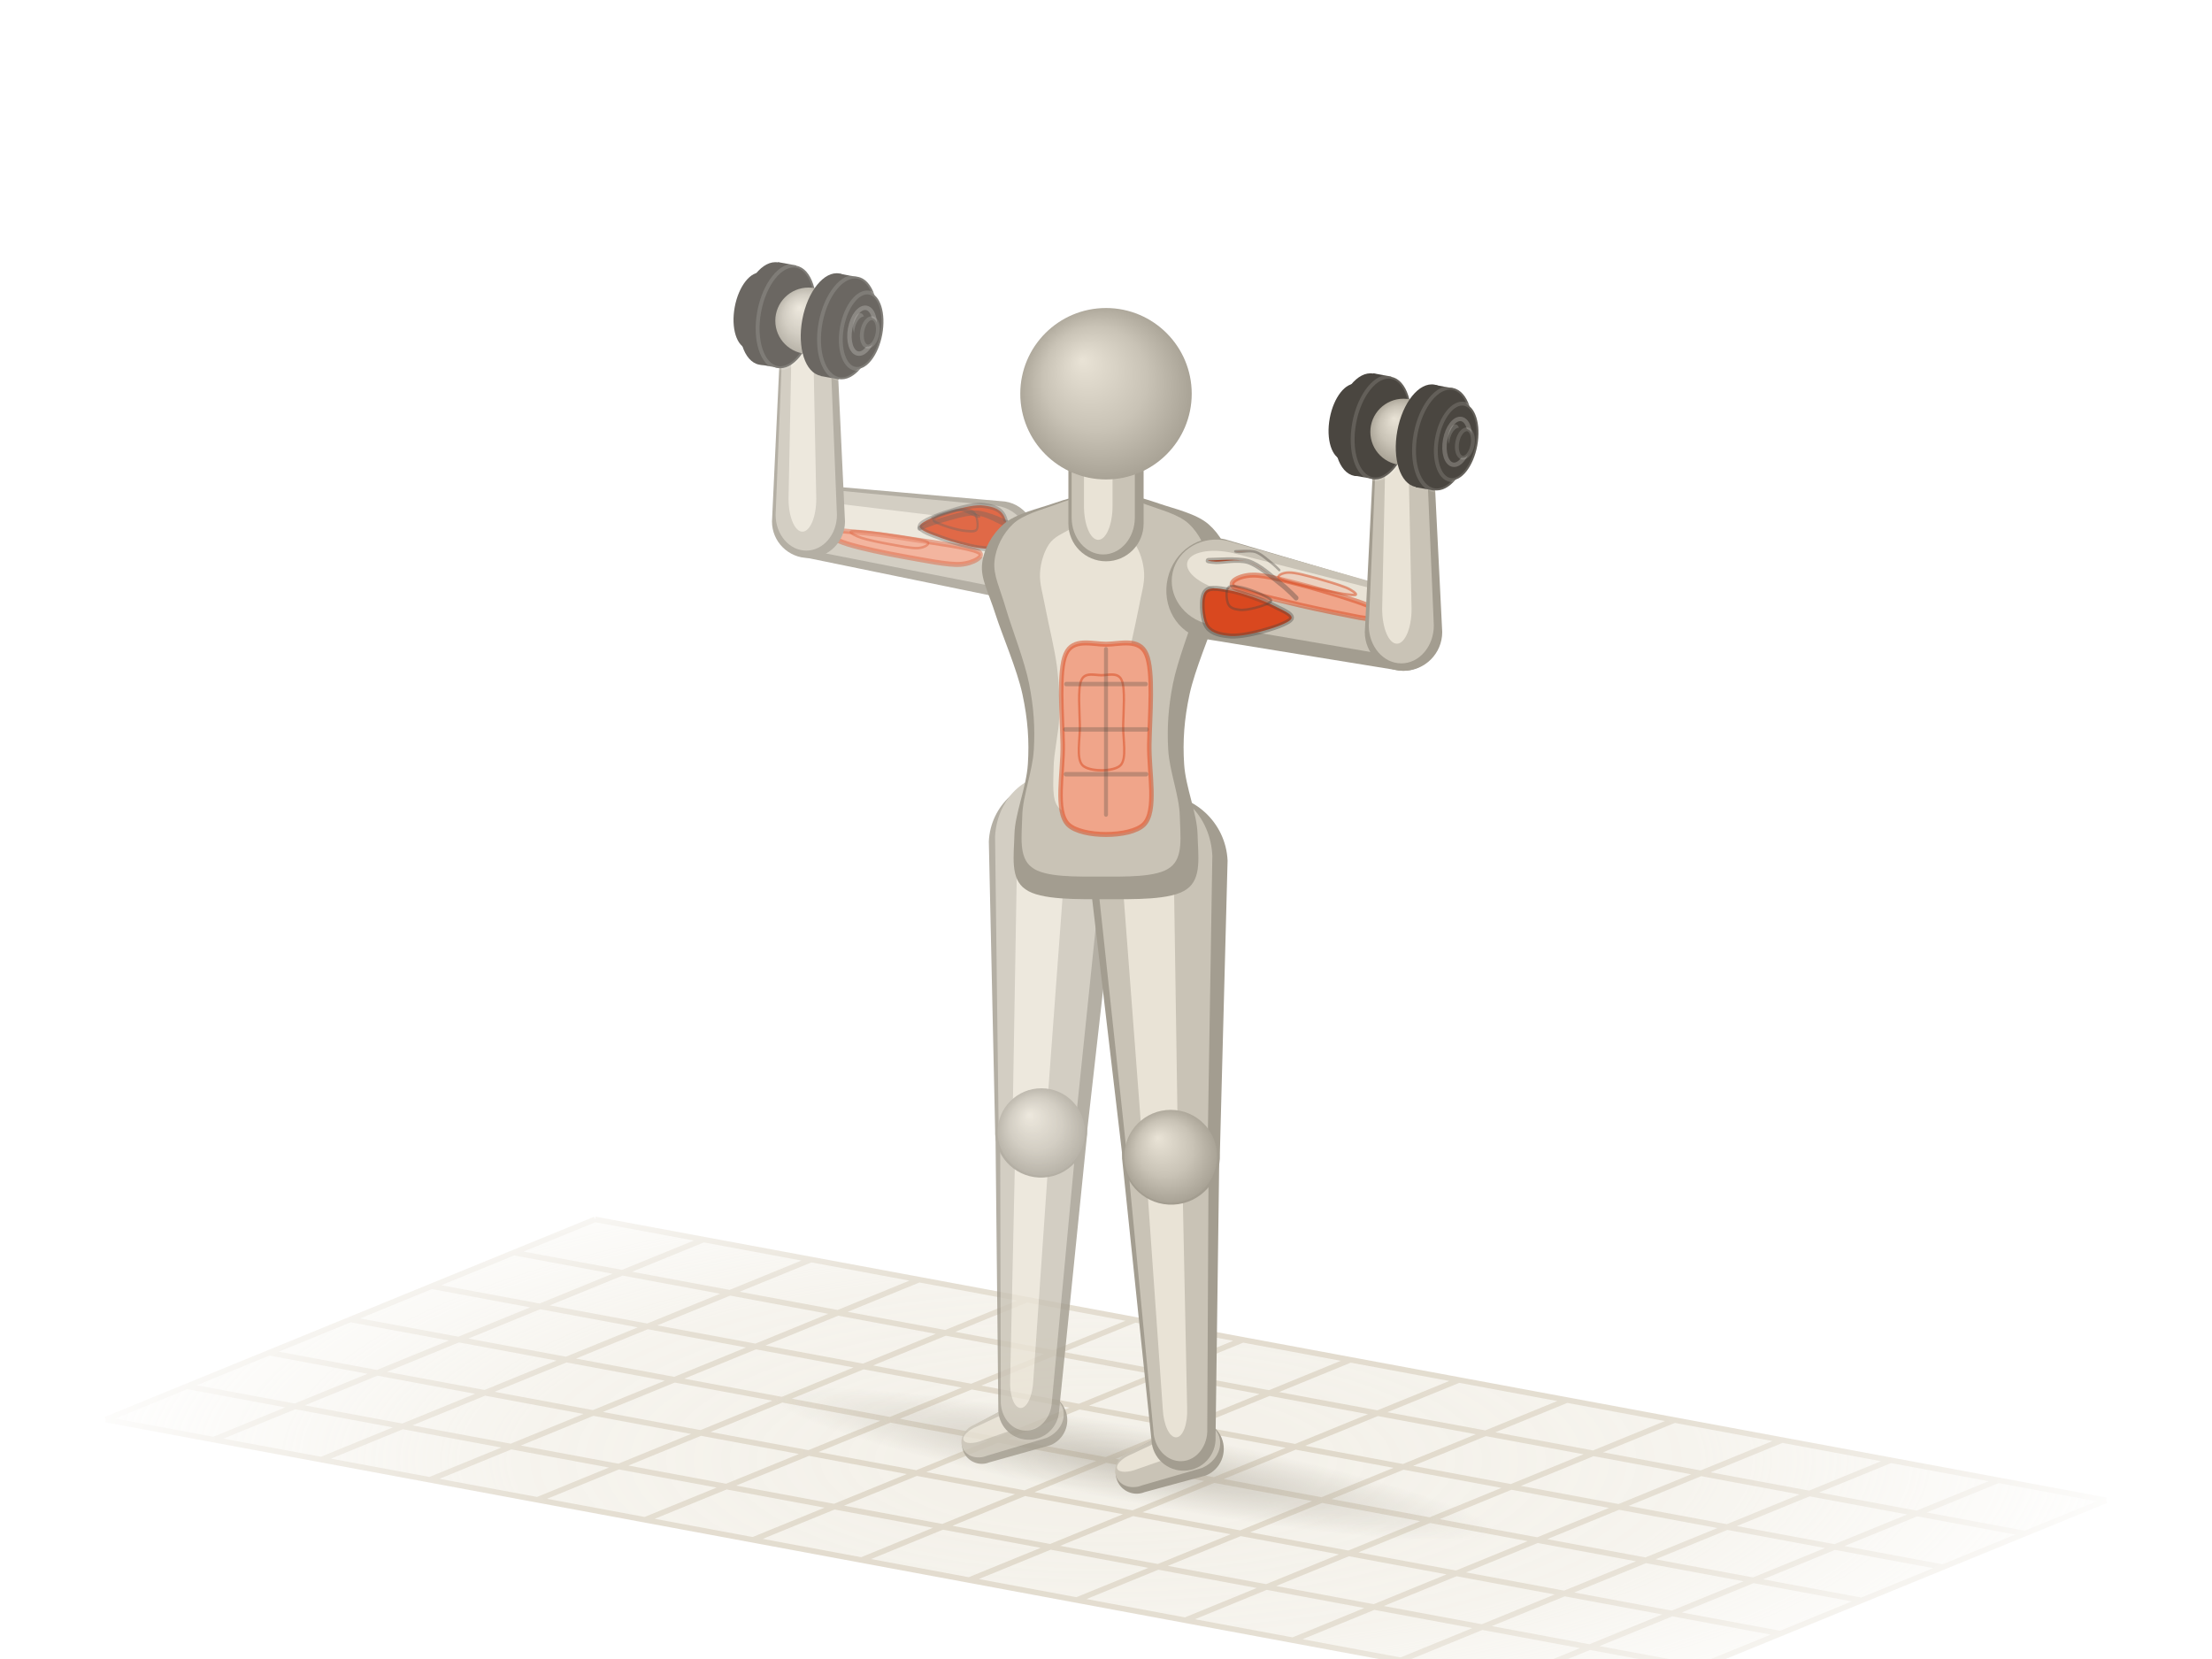
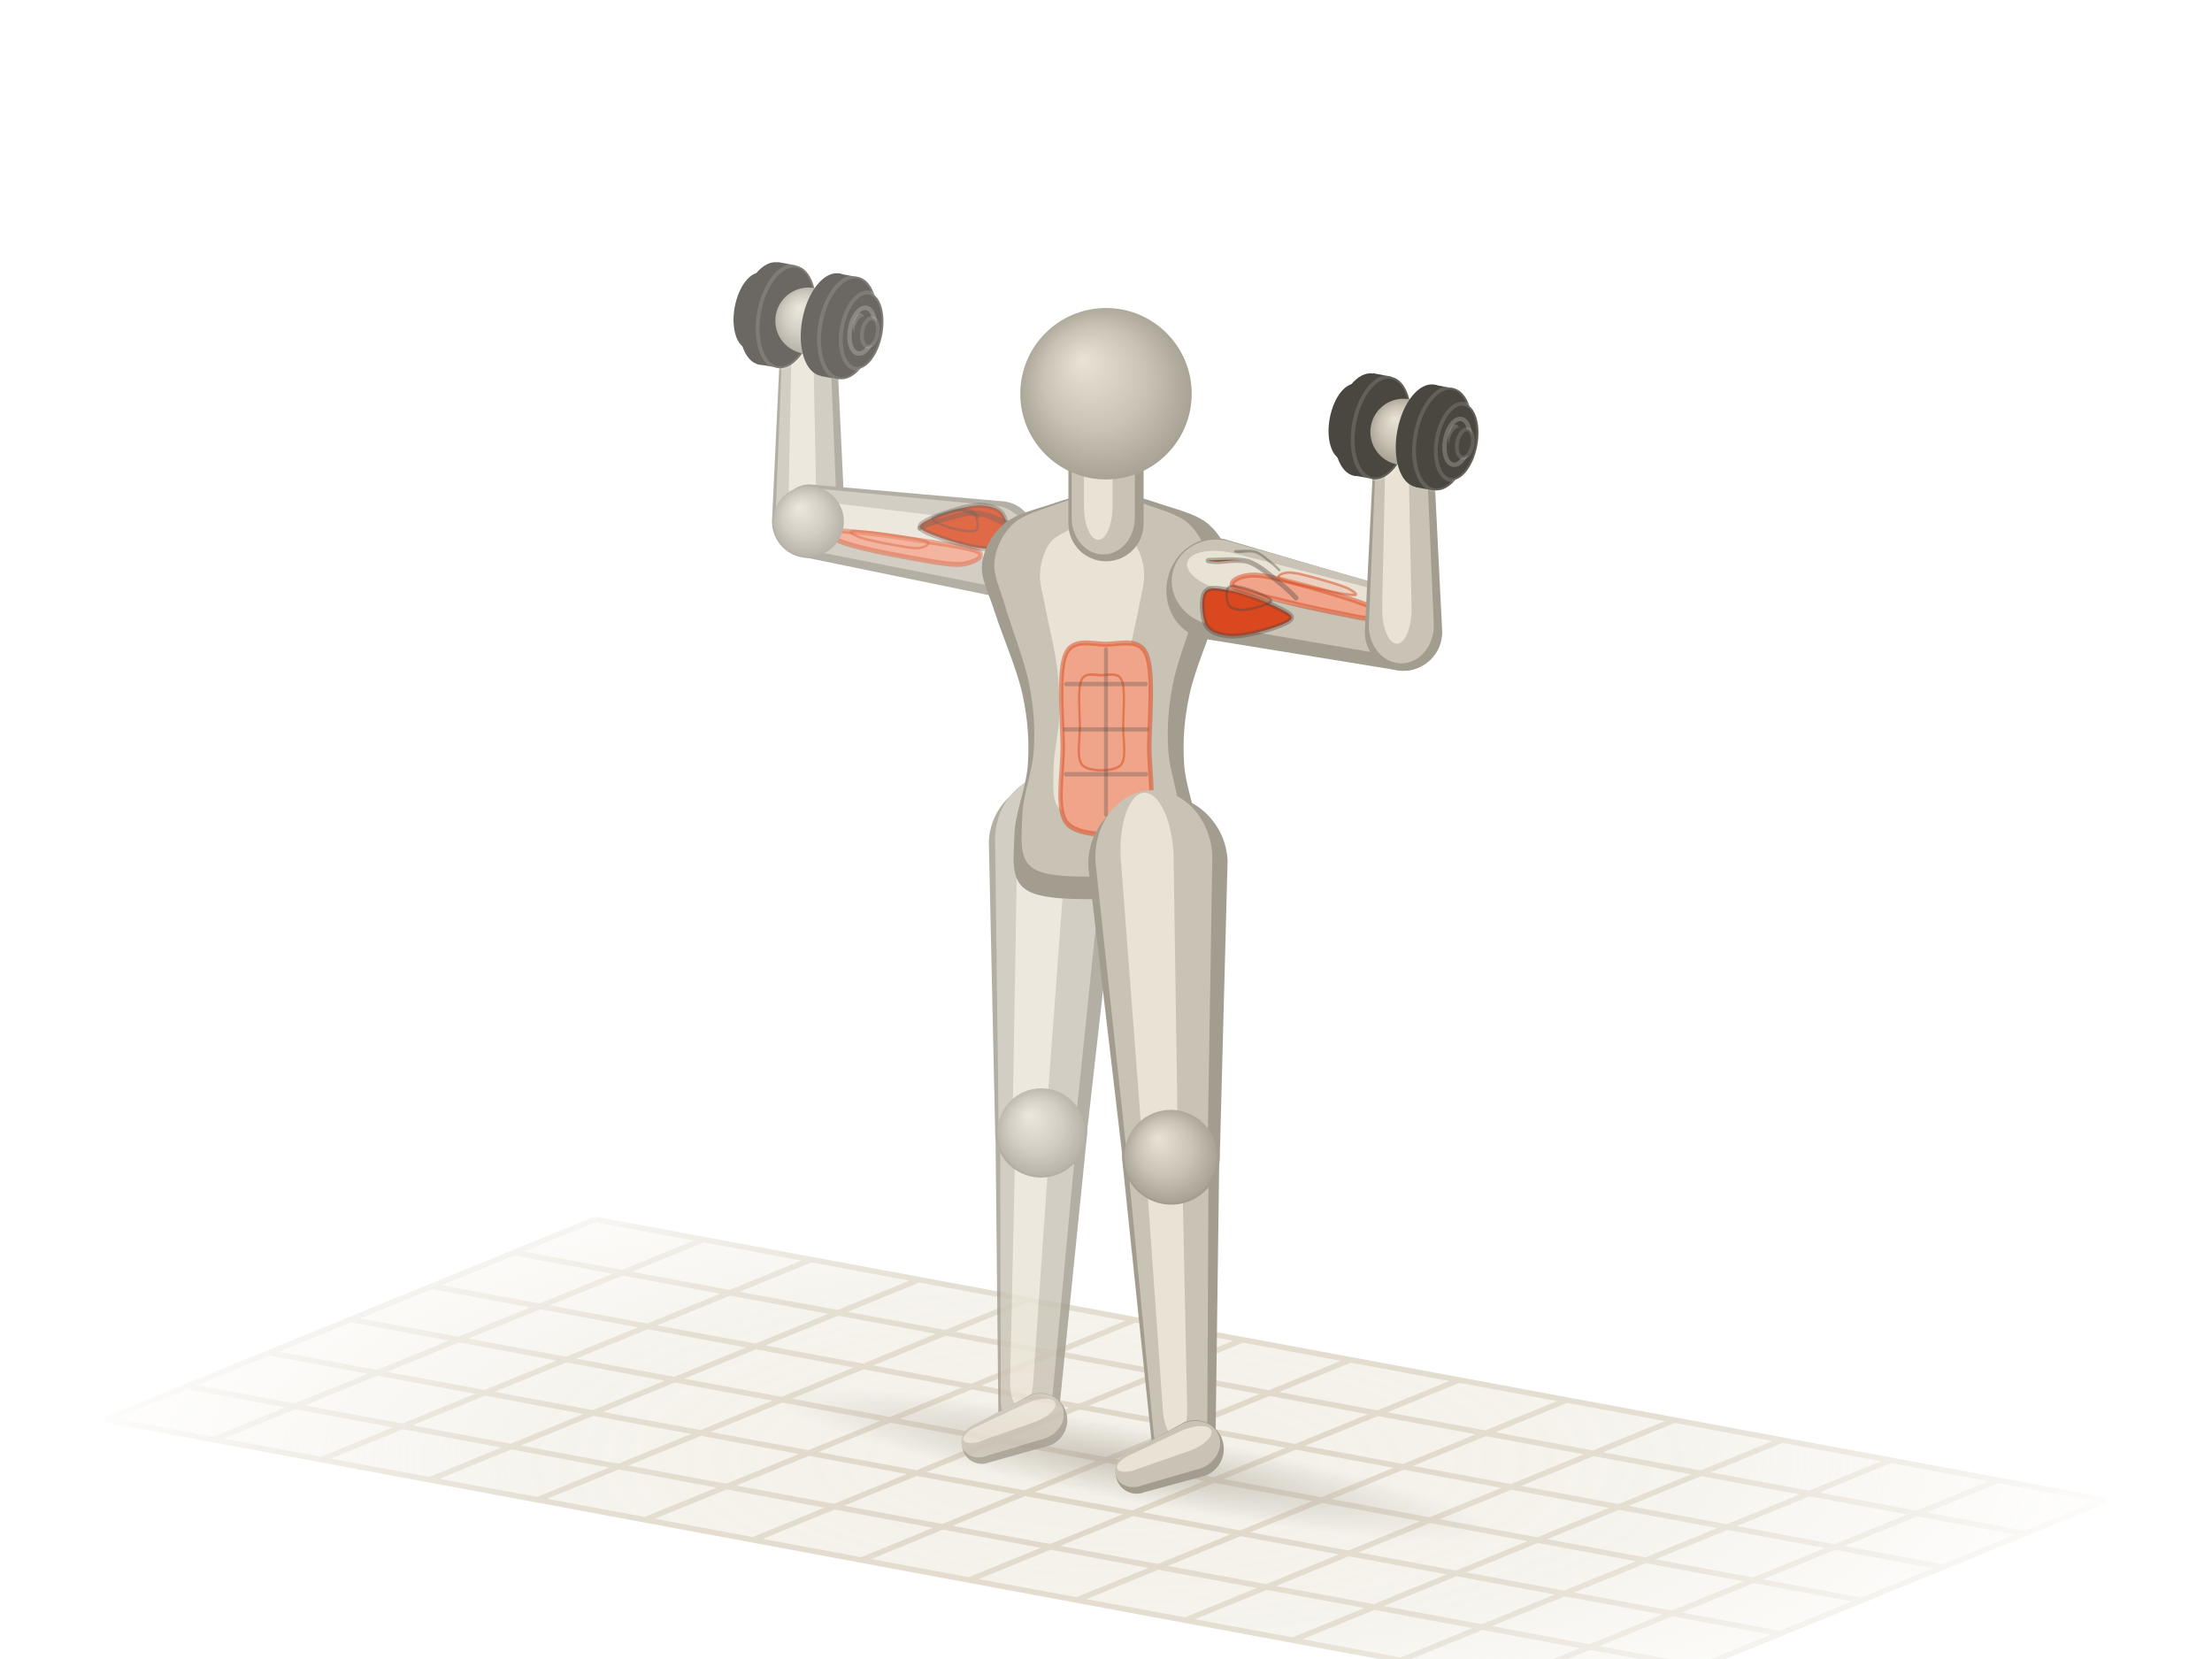
<svg xmlns="http://www.w3.org/2000/svg" viewBox="0 0 400 300">
  <defs>
    <radialGradient id="ak-sph" cx=".5" cy=".5" r=".55" fx=".36" fy=".3">
      <stop offset="0" stop-color="#e9e3d6" />
      <stop offset=".55" stop-color="#c9c3b6" />
      <stop offset="1" stop-color="#a39d90" />
    </radialGradient>
    <path id="aks0" d="M-8.1 0C-8.1 5.4 -8.3 13.2 -6.3 16.2C-4.4 19.3 -0.2 18.5 3.6 18.4C7.4 18.3 12.1 16 16.3 15.7C20.5 15.4 24.4 15.7 29 16.8C33.5 17.9 39.5 20.8 43.4 22.2C47.4 23.6 49.8 25.2 52.5 24.9C55.2 24.6 57.9 22.9 59.7 20.6C61.6 18.2 62.5 13.7 63.4 10.8C64.3 7.9 64.9 5.6 65.2 3.2C65.5 0.9 65.5 -0.9 65.2 -3.2C64.9 -5.6 64.3 -7.9 63.4 -10.8C62.5 -13.7 61.6 -18.2 59.7 -20.6C57.9 -22.9 55.2 -24.6 52.5 -24.9C49.8 -25.2 47.4 -23.6 43.4 -22.2C39.5 -20.8 33.5 -17.9 29 -16.8C24.4 -15.7 20.5 -15.4 16.3 -15.7C12.1 -16 7.4 -18.3 3.6 -18.4C-0.2 -18.5 -4.4 -19.3 -6.3 -16.2C-8.3 -13.2 -8.1 -5.4 -8.1 0Z" />
    <path id="aks2" d="M0 8.6L41.4 6.6A6.6 6.6 0 0 0 41.4 -6.6L0 -8.6A8.6 8.6 0 0 0 0 8.6Z" />
    <path id="aks6" d="M0 6.6L36.2 4.9A4.9 4.9 0 0 0 36.2 -4.9L0 -6.6A6.6 6.6 0 0 0 0 6.6Z" />
    <path id="aks7" d="M0 11.8L52 8.3A8.3 8.3 0 0 0 52 -8.3L0 -11.8A11.8 11.8 0 0 0 0 11.8Z" />
    <path id="aks8" d="M0 8.3L50.2 5.5A5.5 5.5 0 0 0 50.2 -5.5L0 -8.3A8.3 8.3 0 0 0 0 8.3Z" />
    <path id="aks9" d="M0 4.9L11.4 3.6A3.6 3.6 0 0 0 11.4 -3.6L0 -4.9A4.9 4.9 0 0 0 0 4.9Z" />
    <path id="aks10" d="M0 9.2L38 7A7 7 0 0 0 38 -7L0 -9.2A9.2 9.2 0 0 0 0 9.2Z" />
    <path id="aks14" d="M0 7L36.2 5.2A5.2 5.2 0 0 0 36.2 -5.2L0 -7A7 7 0 0 0 0 7Z" />
    <path id="aks15" d="M0 12.6L52.9 8.8A8.8 8.8 0 0 0 52.9 -8.8L0 -12.6A12.6 12.6 0 0 0 0 12.6Z" />
    <path id="aks16" d="M0 8.8L51.1 5.8A5.8 5.8 0 0 0 51.1 -5.8L0 -8.8A8.8 8.8 0 0 0 0 8.8Z" />
    <path id="aks17" d="M0 5.2L11.4 3.8A3.8 3.8 0 0 0 11.4 -3.8L0 -5.2A5.2 5.2 0 0 0 0 5.2Z" />
    <path id="aks18" d="M0 6.8L10.9 6.8A6.8 6.8 0 0 0 10.9 -6.8L0 -6.8A6.8 6.8 0 0 0 0 6.8Z" />
    <g id="akdb19">
      <ellipse cx="-11.1" cy="-2.1" rx="2.6" ry="1.4" transform="rotate(-79.5 -11.1 -2.1)" fill="#4a4640" />
      <path d="M-10.6 -4.7L-9.2 -4.4L-10.2 0.8L-11.6 0.5Z" fill="#4a4640" />
      <ellipse cx="-9.7" cy="-1.8" rx="2.6" ry="1.4" transform="rotate(-79.5 -9.7 -1.8)" fill="#4a4640" stroke="#fffdf8" stroke-opacity=".14" stroke-width=".7" />
      <ellipse cx="-9.7" cy="-1.8" rx="7" ry="3.7" transform="rotate(-79.5 -9.7 -1.8)" fill="#4a4640" />
      <path d="M-8.4 -8.7L-5.9 -8.2L-8.5 5.5L-11 5.1Z" fill="#4a4640" />
      <ellipse cx="-7.2" cy="-1.3" rx="7" ry="3.7" transform="rotate(-79.5 -7.2 -1.3)" fill="#4a4640" stroke="#fffdf8" stroke-opacity=".14" stroke-width=".7" />
      <ellipse cx="-7.2" cy="-1.3" rx="4.2" ry="2.2" transform="rotate(-79.5 -7.2 -1.3)" fill="none" stroke="#fffdf8" stroke-opacity=".22" stroke-width=".8" />
      <ellipse cx="-7.8" cy="-2.6" rx="2" ry="1" transform="rotate(-79.5 -7.8 -2.6)" fill="#fffdf8" fill-opacity=".16" />
      <ellipse cx="-7.2" cy="-1.3" rx="9.4" ry="5.1" transform="rotate(-79.5 -7.2 -1.3)" fill="#4a4640" />
      <path d="M-5.5 -10.6L-2.2 -10L-5.6 8.5L-8.9 7.9Z" fill="#4a4640" />
      <ellipse cx="-3.9" cy="-0.7" rx="9.4" ry="5.1" transform="rotate(-79.5 -3.9 -0.7)" fill="#4a4640" stroke="#fffdf8" stroke-opacity=".14" stroke-width=".7" />
      <path d="M-5.1 1.3L4.3 3A2.2 2.2 0 0 0 5.1 -1.3L-4.3 -3A2.2 2.2 0 0 0 -5.1 1.3Z" fill="#4a4640" />
      <path d="M-5.2 -0.8L4.2 0.9A0.8 0.8 0 0 0 4.5 -0.6L-4.9 -2.3A0.8 0.8 0 0 0 -5.2 -0.8Z" fill="#fffdf8" fill-opacity=".22" />
    </g>
    <g id="akdb20">
      <ellipse cx="3.9" cy="0.7" rx="9.4" ry="5.1" transform="rotate(-79.5 3.9 0.7)" fill="#4a4640" />
      <path d="M5.6 -8.5L8.9 -7.9L5.5 10.6L2.2 10Z" fill="#4a4640" />
      <ellipse cx="7.2" cy="1.3" rx="9.4" ry="5.1" transform="rotate(-79.5 7.2 1.3)" fill="#4a4640" stroke="#fffdf8" stroke-opacity=".14" stroke-width=".7" />
      <ellipse cx="7.2" cy="1.3" rx="7" ry="3.7" transform="rotate(-79.5 7.2 1.3)" fill="#4a4640" />
      <path d="M8.5 -5.5L11 -5.1L8.4 8.7L5.9 8.2Z" fill="#4a4640" />
      <ellipse cx="9.7" cy="1.8" rx="7" ry="3.7" transform="rotate(-79.5 9.7 1.8)" fill="#4a4640" stroke="#fffdf8" stroke-opacity=".14" stroke-width=".7" />
      <ellipse cx="9.7" cy="1.8" rx="4.2" ry="2.2" transform="rotate(-79.5 9.7 1.8)" fill="none" stroke="#fffdf8" stroke-opacity=".22" stroke-width=".8" />
      <ellipse cx="9.1" cy="0.6" rx="2" ry="1" transform="rotate(-79.5 9.1 0.6)" fill="#fffdf8" fill-opacity=".16" />
      <ellipse cx="9.7" cy="1.8" rx="2.6" ry="1.4" transform="rotate(-79.5 9.7 1.8)" fill="#4a4640" />
      <path d="M10.2 -0.8L11.6 -0.5L10.6 4.7L9.2 4.4Z" fill="#4a4640" />
      <ellipse cx="11.1" cy="2.1" rx="2.6" ry="1.4" transform="rotate(-79.5 11.1 2.1)" fill="#4a4640" stroke="#fffdf8" stroke-opacity=".14" stroke-width=".7" />
    </g>
    <radialGradient id="ak-fade" gradientUnits="userSpaceOnUse" cx="200" cy="264" r="190" gradientTransform="translate(200 264) scale(1 .32) translate(-200 -264)">
      <stop offset="0" stop-color="#fff" />
      <stop offset=".55" stop-color="#fff" stop-opacity=".75" />
      <stop offset="1" stop-color="#fff" stop-opacity="0" />
    </radialGradient>
    <mask id="ak-gm" maskUnits="userSpaceOnUse" x="0" y="0" width="400" height="300">
      <rect width="400" height="300" fill="url(#ak-fade)" />
    </mask>
    <radialGradient id="ak-shd">
      <stop offset="0" stop-color="#a39d90" stop-opacity=".5" />
      <stop offset=".55" stop-color="#a39d90" stop-opacity=".22" />
      <stop offset="1" stop-color="#a39d90" stop-opacity="0" />
    </radialGradient>
  </defs>
  <g mask="url(#ak-gm)">
    <path d="M107.6 220.5L380.9 271.3L292.4 307.5L19.1 256.7Z" fill="#efeadf" fill-opacity=".7" />
    <path d="M107.6 220.5L19.1 256.7M127.1 224.2L38.7 260.3M146.6 227.8L58.2 263.9M166.2 231.4L77.7 267.6M185.7 235L97.2 271.2M205.2 238.7L116.7 274.8M224.7 242.3L136.3 278.4M244.2 245.9L155.8 282.1M263.7 249.6L175.3 285.7M283.3 253.2L194.8 289.3M302.8 256.8L214.3 293M322.3 260.4L233.8 296.6M341.8 264.1L253.4 300.2M361.3 267.7L272.9 303.8M380.9 271.3L292.4 307.5M107.6 220.5L380.9 271.3M92.9 226.5L366.1 277.3M78.1 232.6L351.4 283.4M63.4 238.6L336.6 289.4M48.6 244.6L321.9 295.4M33.9 250.7L307.1 301.5M19.1 256.7L292.4 307.5" fill="none" stroke="#ddd5c5" stroke-width="1" />
  </g>
  <g transform="rotate(10.5)">
    <ellipse fill="url(#ak-shd)" cx="249.7" cy="223" rx="65.9" ry="6.9">
      <animate attributeName="rx" values="65.9;65.9;65.6;63.8;58.9;51.6;44.8;40.7;39.4;40.7;44.8;51.6;58.9;63.8;65.6;65.9;65.9" dur="2.8s" repeatCount="indefinite" />
    </ellipse>
  </g>
  <g opacity=".82">
-     <g transform="translate(188.1 256.8) rotate(157.8)">
-       <use href="#aks9" fill="#a39d90" />
-       <use href="#aks9" fill="#c9c3b6" transform="matrix(0.98 0 0 0.84 0.2 0.7)" />
-       <use href="#aks9" fill="#e9e3d6" transform="matrix(0.9 0 0 0.38 0.7 1.9)" />
+     <g transform="translate(146.2 94.3) rotate(-90)">
+       <animateTransform attributeName="transform" type="translate" values="146.2 94.3;146.1 92.7;146.4 87.8;148.2 79.6;153 70.2;160.2 63.3;166.9 60.2;170.9 59.2;172.2 59.1;170.9 59.2;166.9 60.2;160.2 63.3;153 70.2;148.2 79.6;146.4 87.8;146.1 92.7;146.2 94.3" dur="2.8s" repeatCount="indefinite" />
+       <animateTransform attributeName="transform" type="rotate" values="-90;-90;-90;-90;-90;-90;-90;-90;-90;-90;-90;-90;-90;-90;-90;-90;-90" additive="sum" dur="2.8s" repeatCount="indefinite" />
+       <use href="#aks6" fill="#a39d90" />
+       <use href="#aks6" fill="#c9c3b6" transform="matrix(0.98 0 0 0.84 1.2 -0.4)" />
+       <use href="#aks6" fill="#e9e3d6" transform="matrix(0.9 0 0 0.38 4.1 -1.1)" />
    </g>
-     <g transform="translate(188.3 204.7) rotate(92.6)">
-       <use href="#aks8" fill="#a39d90" />
-       <use href="#aks8" fill="#c9c3b6" transform="matrix(0.98 0 0 0.84 -0.5 0.5)" />
-       <use href="#aks8" fill="#e9e3d6" transform="matrix(0.9 0 0 0.38 -0.1 1.5)" />
-     </g>
-     <g transform="translate(190.6 152.7) rotate(92.6)">
-       <use href="#aks7" fill="#a39d90" />
-       <use href="#aks7" fill="#c9c3b6" transform="matrix(0.98 0 0 0.84 -0.9 0.8)" />
-       <use href="#aks7" fill="#e9e3d6" transform="matrix(0.9 0 0 0.38 -1.3 2.2)" />
-     </g>
-     <g transform="translate(188.3 204.7)">
-       <circle r="7.9" fill="url(#ak-sph)" />
+     <g transform="translate(146.2 58)">
+       <animateTransform attributeName="transform" type="translate" values="146.2 58;146.1 56.5;146.4 51.6;148.2 43.3;153 34;160.2 27.1;166.9 23.9;170.9 23;172.2 22.8;170.9 23;166.9 23.9;160.2 27.1;153 34;148.2 43.3;146.4 51.6;146.1 56.5;146.2 58" dur="2.8s" repeatCount="indefinite" />
+       <use href="#akdb19" />
+       <circle r="6" fill="url(#ak-sph)" />
+       <use href="#akdb20" />
    </g>
    <g transform="translate(180.5 99.2) rotate(-171.7) scale(0.84 1)">
      <animateTransform attributeName="transform" type="translate" values="180.5 99.2;180.5 99.2;180.5 99.2;180.5 99.2;180.5 99.2;180.5 99.2;180.5 99.2;180.5 99.2;180.5 99.2;180.5 99.2;180.5 99.2;180.5 99.2;180.5 99.2;180.5 99.2;180.5 99.2;180.5 99.2;180.5 99.2" dur="2.8s" repeatCount="indefinite" />
      <animateTransform attributeName="transform" type="rotate" values="-171.7;-169.3;-161.4;-148.6;-133.3;-119.4;-109.2;-103.4;-101.7;-103.4;-109.2;-119.4;-133.3;-148.6;-161.4;-169.3;-171.7" additive="sum" dur="2.8s" repeatCount="indefinite" />
      <animateTransform attributeName="transform" type="scale" values="0.84 1;0.84 1;0.87 1;0.91 1;0.97 1;1 1;1 1;0.99 1;0.99 1;0.99 1;1 1;1 1;0.97 1;0.91 1;0.87 1;0.84 1;0.84 1" additive="sum" dur="2.8s" repeatCount="indefinite" />
      <use href="#aks2" fill="#a39d90" />
      <use href="#aks2" fill="#c9c3b6" transform="matrix(0.98 0 0 0.84 1.6 0.4)" />
      <use href="#aks2" fill="#e9e3d6" transform="matrix(0.9 0 0 0.38 5.2 1.2)" />
      <path id="akm3" d="M4.1 -1.1C2.3 -1.6 4.8 -3.3 7.5 -3.8C10.1 -4.3 15.7 -4 19.9 -3.9C24 -3.8 29.4 -3.5 32.3 -3.1C35.2 -2.7 37.4 -1.9 37.3 -1.5C37.1 -1.1 34.6 -0.9 31.5 -0.8C28.4 -0.6 23.2 -0.5 18.6 -0.6C14.1 -0.6 6 -0.5 4.1 -1.1Z" fill="#f0a58a" stroke="#d9481f" stroke-opacity=".5" stroke-width=".9" stroke-linejoin="round" />
      <use href="#akm3" fill="#fffdf8" fill-opacity=".3" stroke="none" transform="matrix(0.5 0 0 0.5 13.3 -0.1)" />
      <path id="akm4" d="M-1.7 0.7C-2.3 1.8 -1.1 5.2 0 6.2C1.1 7.3 3 7.4 5 7.3C6.9 7.1 9.5 6.2 11.6 5.3C13.7 4.5 17.3 2.8 17.4 2C17.5 1.2 14.6 0.8 12.4 0.4C10.2 0 6.5 -0.4 4.1 -0.4C1.8 -0.3 -1 -0.4 -1.7 0.7Z" fill="#d9481f" stroke="#4a4640" stroke-opacity=".38" stroke-width=".9" stroke-linejoin="round" />
      <use href="#akm4" fill="#fffdf8" fill-opacity=".3" stroke="none" transform="matrix(0.5 0 0 0.5 6 2.5)" />
      <path id="akm5" d="M-2.1 4.6C-3.2 4.4 -2.1 4.4 -0.8 4.6C0.5 4.8 3.5 6 5.8 5.8C8.1 5.6 11.3 4.2 13.2 3.5C15.2 2.8 17.4 1.6 17.4 1.6C17.4 1.6 15.2 2.8 13.2 3.5C11.3 4.2 8.3 5.6 5.8 5.8C3.2 6 -1 4.8 -2.1 4.6Z" fill="#d9481f" stroke="#4a4640" stroke-opacity=".38" stroke-width=".9" stroke-linejoin="round" />
      <use href="#akm5" fill="#fffdf8" fill-opacity=".3" stroke="none" transform="matrix(0.5 0 0 0.5 6.3 3)" />
    </g>
    <g transform="translate(146.2 94.3)">
      <animateTransform attributeName="transform" type="translate" values="146.2 94.3;146.1 92.7;146.4 87.8;148.2 79.6;153 70.2;160.2 63.3;166.9 60.2;170.9 59.2;172.2 59.1;170.9 59.2;166.9 60.2;160.2 63.3;153 70.2;148.2 79.6;146.4 87.8;146.1 92.7;146.2 94.3" dur="2.8s" repeatCount="indefinite" />
      <circle r="6.4" fill="url(#ak-sph)" />
    </g>
-     <g transform="translate(146.2 94.3) rotate(-90)">
-       <animateTransform attributeName="transform" type="translate" values="146.2 94.3;146.1 92.7;146.4 87.8;148.2 79.6;153 70.2;160.2 63.3;166.9 60.2;170.9 59.2;172.2 59.1;170.9 59.2;166.9 60.2;160.2 63.3;153 70.2;148.2 79.6;146.4 87.8;146.1 92.7;146.2 94.3" dur="2.8s" repeatCount="indefinite" />
-       <animateTransform attributeName="transform" type="rotate" values="-90;-90;-90;-90;-90;-90;-90;-90;-90;-90;-90;-90;-90;-90;-90;-90;-90" additive="sum" dur="2.8s" repeatCount="indefinite" />
-       <use href="#aks6" fill="#a39d90" />
-       <use href="#aks6" fill="#c9c3b6" transform="matrix(0.98 0 0 0.84 1.2 -0.4)" />
-       <use href="#aks6" fill="#e9e3d6" transform="matrix(0.9 0 0 0.38 4.1 -1.1)" />
+     <g transform="translate(188.3 204.7) rotate(92.6)">
+       <use href="#aks8" fill="#a39d90" />
+       <use href="#aks8" fill="#c9c3b6" transform="matrix(0.98 0 0 0.84 -0.5 0.5)" />
+       <use href="#aks8" fill="#e9e3d6" transform="matrix(0.9 0 0 0.38 -0.1 1.5)" />
    </g>
-     <g transform="translate(146.2 58)">
-       <animateTransform attributeName="transform" type="translate" values="146.2 58;146.1 56.5;146.4 51.6;148.2 43.3;153 34;160.2 27.1;166.9 23.9;170.9 23;172.2 22.8;170.9 23;166.9 23.9;160.2 27.1;153 34;148.2 43.3;146.4 51.6;146.1 56.5;146.2 58" dur="2.8s" repeatCount="indefinite" />
-       <use href="#akdb19" />
-       <circle r="6" fill="url(#ak-sph)" />
-       <use href="#akdb20" />
+     <g transform="translate(188.1 256.8) rotate(157.8)">
+       <use href="#aks9" fill="#a39d90" />
+       <use href="#aks9" fill="#c9c3b6" transform="matrix(0.98 0 0 0.84 0.2 0.7)" />
+       <use href="#aks9" fill="#e9e3d6" transform="matrix(0.9 0 0 0.38 0.7 1.9)" />
    </g>
-   </g>
-   <g transform="translate(216.1 262) rotate(157.8)">
-     <use href="#aks17" fill="#a39d90" />
-     <use href="#aks17" fill="#c9c3b6" transform="matrix(0.98 0 0 0.84 0.2 0.7)" />
-     <use href="#aks17" fill="#e9e3d6" transform="matrix(0.9 0 0 0.38 0.7 2)" />
-   </g>
-   <g transform="translate(211.7 209.1) rotate(87.4)">
-     <use href="#aks16" fill="#a39d90" />
-     <use href="#aks16" fill="#c9c3b6" transform="matrix(0.98 0 0 0.84 -0.6 0.5)" />
-     <use href="#aks16" fill="#e9e3d6" transform="matrix(0.9 0 0 0.38 -0.4 1.3)" />
-   </g>
-   <g transform="translate(209.4 156.2) rotate(87.4)">
-     <use href="#aks15" fill="#a39d90" />
-     <use href="#aks15" fill="#c9c3b6" transform="matrix(0.98 0 0 0.84 -1 0.7)" />
-     <use href="#aks15" fill="#e9e3d6" transform="matrix(0.9 0 0 0.38 -1.6 1.9)" />
-   </g>
-   <g transform="translate(211.7 209.1)">
-     <circle r="8.4" fill="url(#ak-sph)" />
+     <g transform="translate(190.6 152.7) rotate(92.6)">
+       <use href="#aks7" fill="#a39d90" />
+       <use href="#aks7" fill="#c9c3b6" transform="matrix(0.98 0 0 0.84 -0.9 0.8)" />
+       <use href="#aks7" fill="#e9e3d6" transform="matrix(0.9 0 0 0.38 -1.3 2.2)" />
+     </g>
+     <g transform="translate(188.3 204.7)">
+       <circle r="7.9" fill="url(#ak-sph)" />
+     </g>
  </g>
  <g transform="translate(200 154.5) rotate(-90) scale(1 0.9)">
    <use href="#aks0" fill="#a39d90" />
    <use href="#aks0" fill="#c9c3b6" transform="matrix(0.94 0 0 0.86 3.6 -1)" />
    <use href="#aks0" fill="#e9e3d6" transform="matrix(0.72 0 0 0.42 13.1 -2.8)" />
    <path id="akm1" d="M5.4 -7.6C3 -4.9 3 4.9 5.4 7.6C7.8 10.3 14.8 8.6 19.9 8.7C25 8.8 33.2 9.6 36.2 8.1C39.2 6.7 38 2.7 38 0C38 -2.7 39.2 -6.7 36.2 -8.1C33.2 -9.6 25 -8.8 19.9 -8.7C14.8 -8.6 7.8 -10.3 5.4 -7.6Z" fill="#f0a58a" stroke="#d9481f" stroke-opacity=".5" stroke-width=".9" stroke-linejoin="round" />
    <use href="#akm1" fill="#fffdf8" fill-opacity=".3" stroke="none" transform="matrix(0.5 0 0 0.5 13.4 -0.9)" />
    <path d="M14.5 -8.1C14.5 -5.4 14.5 5.4 14.5 8.1" fill="none" stroke="#4a4640" stroke-opacity=".3" stroke-width=".8" stroke-linecap="round" />
    <path d="M22.6 -8.2C22.6 -5.5 22.6 5.5 22.6 8.2" fill="none" stroke="#4a4640" stroke-opacity=".3" stroke-width=".8" stroke-linecap="round" />
    <path d="M30.8 -8C30.8 -5.3 30.8 5.3 30.8 8" fill="none" stroke="#4a4640" stroke-opacity=".3" stroke-width=".8" stroke-linecap="round" />
    <path d="M7.2 0C12.2 0 32.1 0 37.1 0" fill="none" stroke="#4a4640" stroke-opacity=".3" stroke-width=".8" stroke-linecap="round" />
  </g>
  <g transform="translate(200 94.7) rotate(-90)">
    <use href="#aks18" fill="#a39d90" />
    <use href="#aks18" fill="#c9c3b6" transform="matrix(0.98 0 0 0.84 1.1 -0.5)" />
    <use href="#aks18" fill="#e9e3d6" transform="matrix(0.9 0 0 0.38 3.2 -1.4)" />
  </g>
+   <g transform="translate(211.7 209.1) rotate(87.4)">
+     <use href="#aks16" fill="#a39d90" />
+     <use href="#aks16" fill="#c9c3b6" transform="matrix(0.98 0 0 0.84 -0.6 0.5)" />
+     <use href="#aks16" fill="#e9e3d6" transform="matrix(0.9 0 0 0.38 -0.4 1.3)" />
+   </g>
  <g transform="translate(200 71.2)">
    <circle r="15.5" fill="url(#ak-sph)" />
+   </g>
+   <g transform="translate(209.4 156.2) rotate(87.4)">
+     <use href="#aks15" fill="#a39d90" />
+     <use href="#aks15" fill="#c9c3b6" transform="matrix(0.98 0 0 0.84 -1 0.7)" />
+     <use href="#aks15" fill="#e9e3d6" transform="matrix(0.9 0 0 0.38 -1.6 1.9)" />
+   </g>
+   <g transform="translate(211.7 209.1)">
+     <circle r="8.4" fill="url(#ak-sph)" />
+   </g>
+   <g transform="translate(216.1 262) rotate(157.8)">
+     <use href="#aks17" fill="#a39d90" />
+     <use href="#aks17" fill="#c9c3b6" transform="matrix(0.98 0 0 0.84 0.2 0.7)" />
+     <use href="#aks17" fill="#e9e3d6" transform="matrix(0.9 0 0 0.38 0.7 2)" />
  </g>
  <g transform="translate(219.5 106.5) rotate(12.8) scale(0.93 1)">
    <animateTransform attributeName="transform" type="translate" values="219.5 106.5;219.5 106.5;219.5 106.5;219.5 106.5;219.5 106.5;219.5 106.5;219.5 106.5;219.5 106.5;219.5 106.5;219.5 106.5;219.5 106.5;219.5 106.5;219.5 106.5;219.5 106.5;219.5 106.5;219.5 106.5;219.5 106.5" dur="2.8s" repeatCount="indefinite" />
    <animateTransform attributeName="transform" type="rotate" values="12.8;10.3;2.1;-13.4;-34.5;-54.5;-68.2;-75.3;-77.4;-75.3;-68.2;-54.5;-34.5;-13.4;2.1;10.3;12.8" additive="sum" dur="2.8s" repeatCount="indefinite" />
    <animateTransform attributeName="transform" type="scale" values="0.93 1;0.92 1;0.9 1;0.87 1;0.88 1;0.92 1;0.96 1;0.99 1;1 1;0.99 1;0.96 1;0.92 1;0.88 1;0.87 1;0.9 1;0.92 1;0.93 1" additive="sum" dur="2.8s" repeatCount="indefinite" />
    <use href="#aks10" fill="#a39d90" />
    <use href="#aks10" fill="#c9c3b6" transform="matrix(0.98 0 0 0.84 0.5 -1.3)" />
    <use href="#aks10" fill="#e9e3d6" transform="matrix(0.9 0 0 0.38 2.1 -3.6)" />
    <path id="akm11" d="M3.8 -1.1C2.1 -1.7 4.4 -3.5 6.8 -4C9.3 -4.6 14.4 -4.3 18.2 -4.2C22.1 -4 27 -3.7 29.7 -3.3C32.3 -2.9 34.3 -2 34.2 -1.6C34.1 -1.2 31.7 -1 28.9 -0.8C26 -0.7 21.3 -0.6 17.1 -0.6C12.9 -0.7 5.5 -0.6 3.8 -1.1Z" fill="#f0a58a" stroke="#d9481f" stroke-opacity=".5" stroke-width=".9" stroke-linejoin="round" />
    <use href="#akm11" fill="#fffdf8" fill-opacity=".3" stroke="none" transform="matrix(0.5 0 0 0.5 10.1 -3.9)" />
    <path id="akm12" d="M-1.5 0.8C-2.2 2 -1 5.5 0 6.6C1 7.8 2.8 7.9 4.6 7.7C6.3 7.6 8.7 6.6 10.6 5.7C12.5 4.8 15.8 3 16 2.1C16.1 1.2 13.4 0.9 11.4 0.4C9.4 0 6 -0.4 3.8 -0.4C1.6 -0.3 -0.9 -0.4 -1.5 0.8Z" fill="#d9481f" stroke="#4a4640" stroke-opacity=".38" stroke-width=".9" stroke-linejoin="round" />
    <use href="#akm12" fill="#fffdf8" fill-opacity=".3" stroke="none" transform="matrix(0.5 0 0 0.5 3.4 -1.2)" />
    <path id="akm13" d="M-1.9 -4.9C-2.9 -4.7 -2 -4.7 -0.8 -4.9C0.4 -5.1 3.2 -6.3 5.3 -6.2C7.5 -6 10.4 -4.5 12.2 -3.7C13.9 -3 16 -1.7 16 -1.7C16 -1.7 13.9 -3 12.2 -3.7C10.4 -4.5 7.7 -6 5.3 -6.2C3 -6.3 -0.9 -5.1 -1.9 -4.9Z" fill="#d9481f" stroke="#4a4640" stroke-opacity=".38" stroke-width=".9" stroke-linejoin="round" />
    <use href="#akm13" fill="#fffdf8" fill-opacity=".3" stroke="none" transform="matrix(0.5 0 0 0.5 3.6 -5.1)" />
  </g>
  <g transform="translate(253.8 114.3)">
    <animateTransform attributeName="transform" type="translate" values="253.8 114.3;253.9 112.8;253.6 107.7;251.8 98.8;247 87.6;239.8 78.1;233.1 72.5;229.1 70;227.8 69.4;229.1 70;233.1 72.5;239.8 78.1;247 87.6;251.8 98.8;253.6 107.7;253.9 112.8;253.8 114.3" dur="2.8s" repeatCount="indefinite" />
    <circle r="6.8" fill="url(#ak-sph)" />
  </g>
  <g transform="translate(253.8 114.3) rotate(-90)">
    <animateTransform attributeName="transform" type="translate" values="253.8 114.3;253.9 112.8;253.6 107.7;251.8 98.8;247 87.6;239.8 78.1;233.1 72.5;229.1 70;227.8 69.4;229.1 70;233.1 72.5;239.8 78.1;247 87.6;251.8 98.8;253.6 107.7;253.9 112.8;253.8 114.3" dur="2.8s" repeatCount="indefinite" />
    <animateTransform attributeName="transform" type="rotate" values="-90;-90;-90;-90;-90;-90;-90;-90;-90;-90;-90;-90;-90;-90;-90;-90;-90" additive="sum" dur="2.8s" repeatCount="indefinite" />
    <use href="#aks14" fill="#a39d90" />
    <use href="#aks14" fill="#c9c3b6" transform="matrix(0.98 0 0 0.84 1.2 -0.4)" />
    <use href="#aks14" fill="#e9e3d6" transform="matrix(0.9 0 0 0.38 4.2 -1.2)" />
  </g>
  <g transform="translate(253.8 78.1)">
    <animateTransform attributeName="transform" type="translate" values="253.8 78.1;253.9 76.6;253.6 71.5;251.8 62.6;247 51.4;239.8 41.9;233.1 36.3;229.1 33.8;227.8 33.2;229.1 33.8;233.1 36.3;239.8 41.9;247 51.4;251.8 62.6;253.6 71.5;253.9 76.6;253.8 78.1" dur="2.8s" repeatCount="indefinite" />
    <use href="#akdb19" />
    <circle r="6" fill="url(#ak-sph)" />
    <use href="#akdb20" />
  </g>
</svg>
